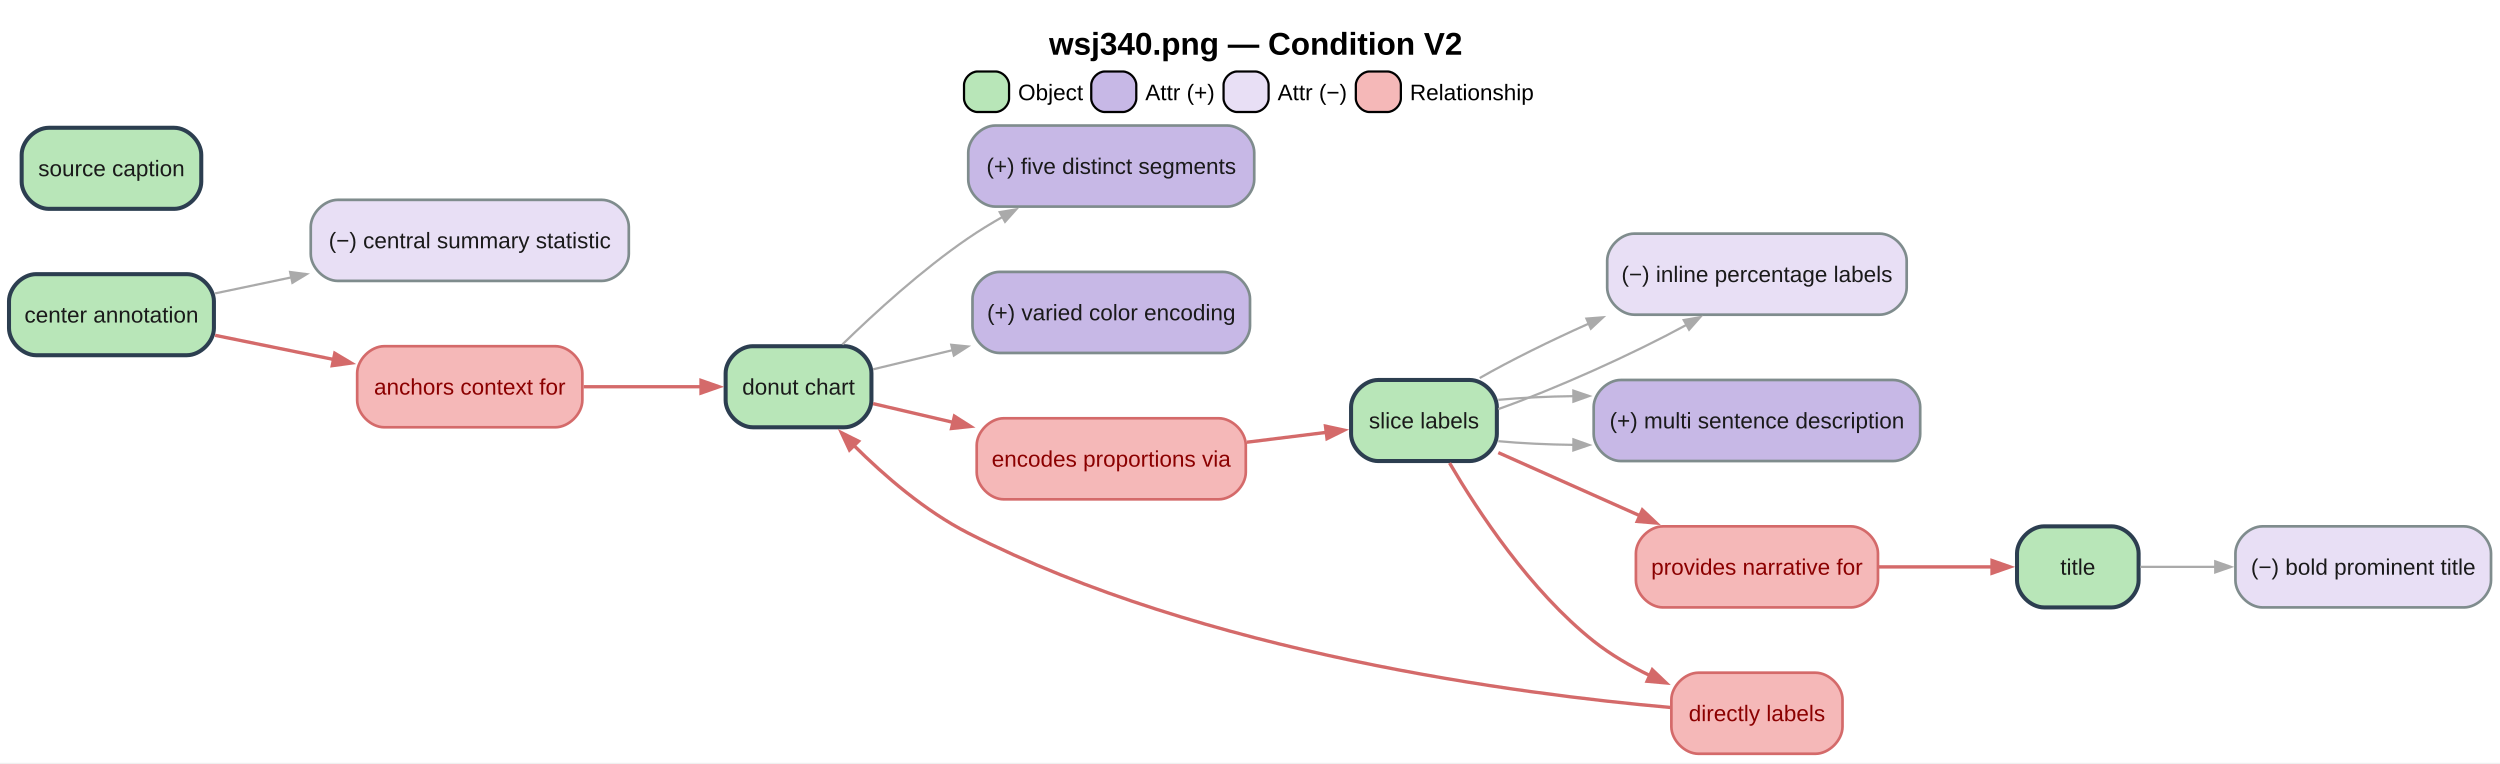
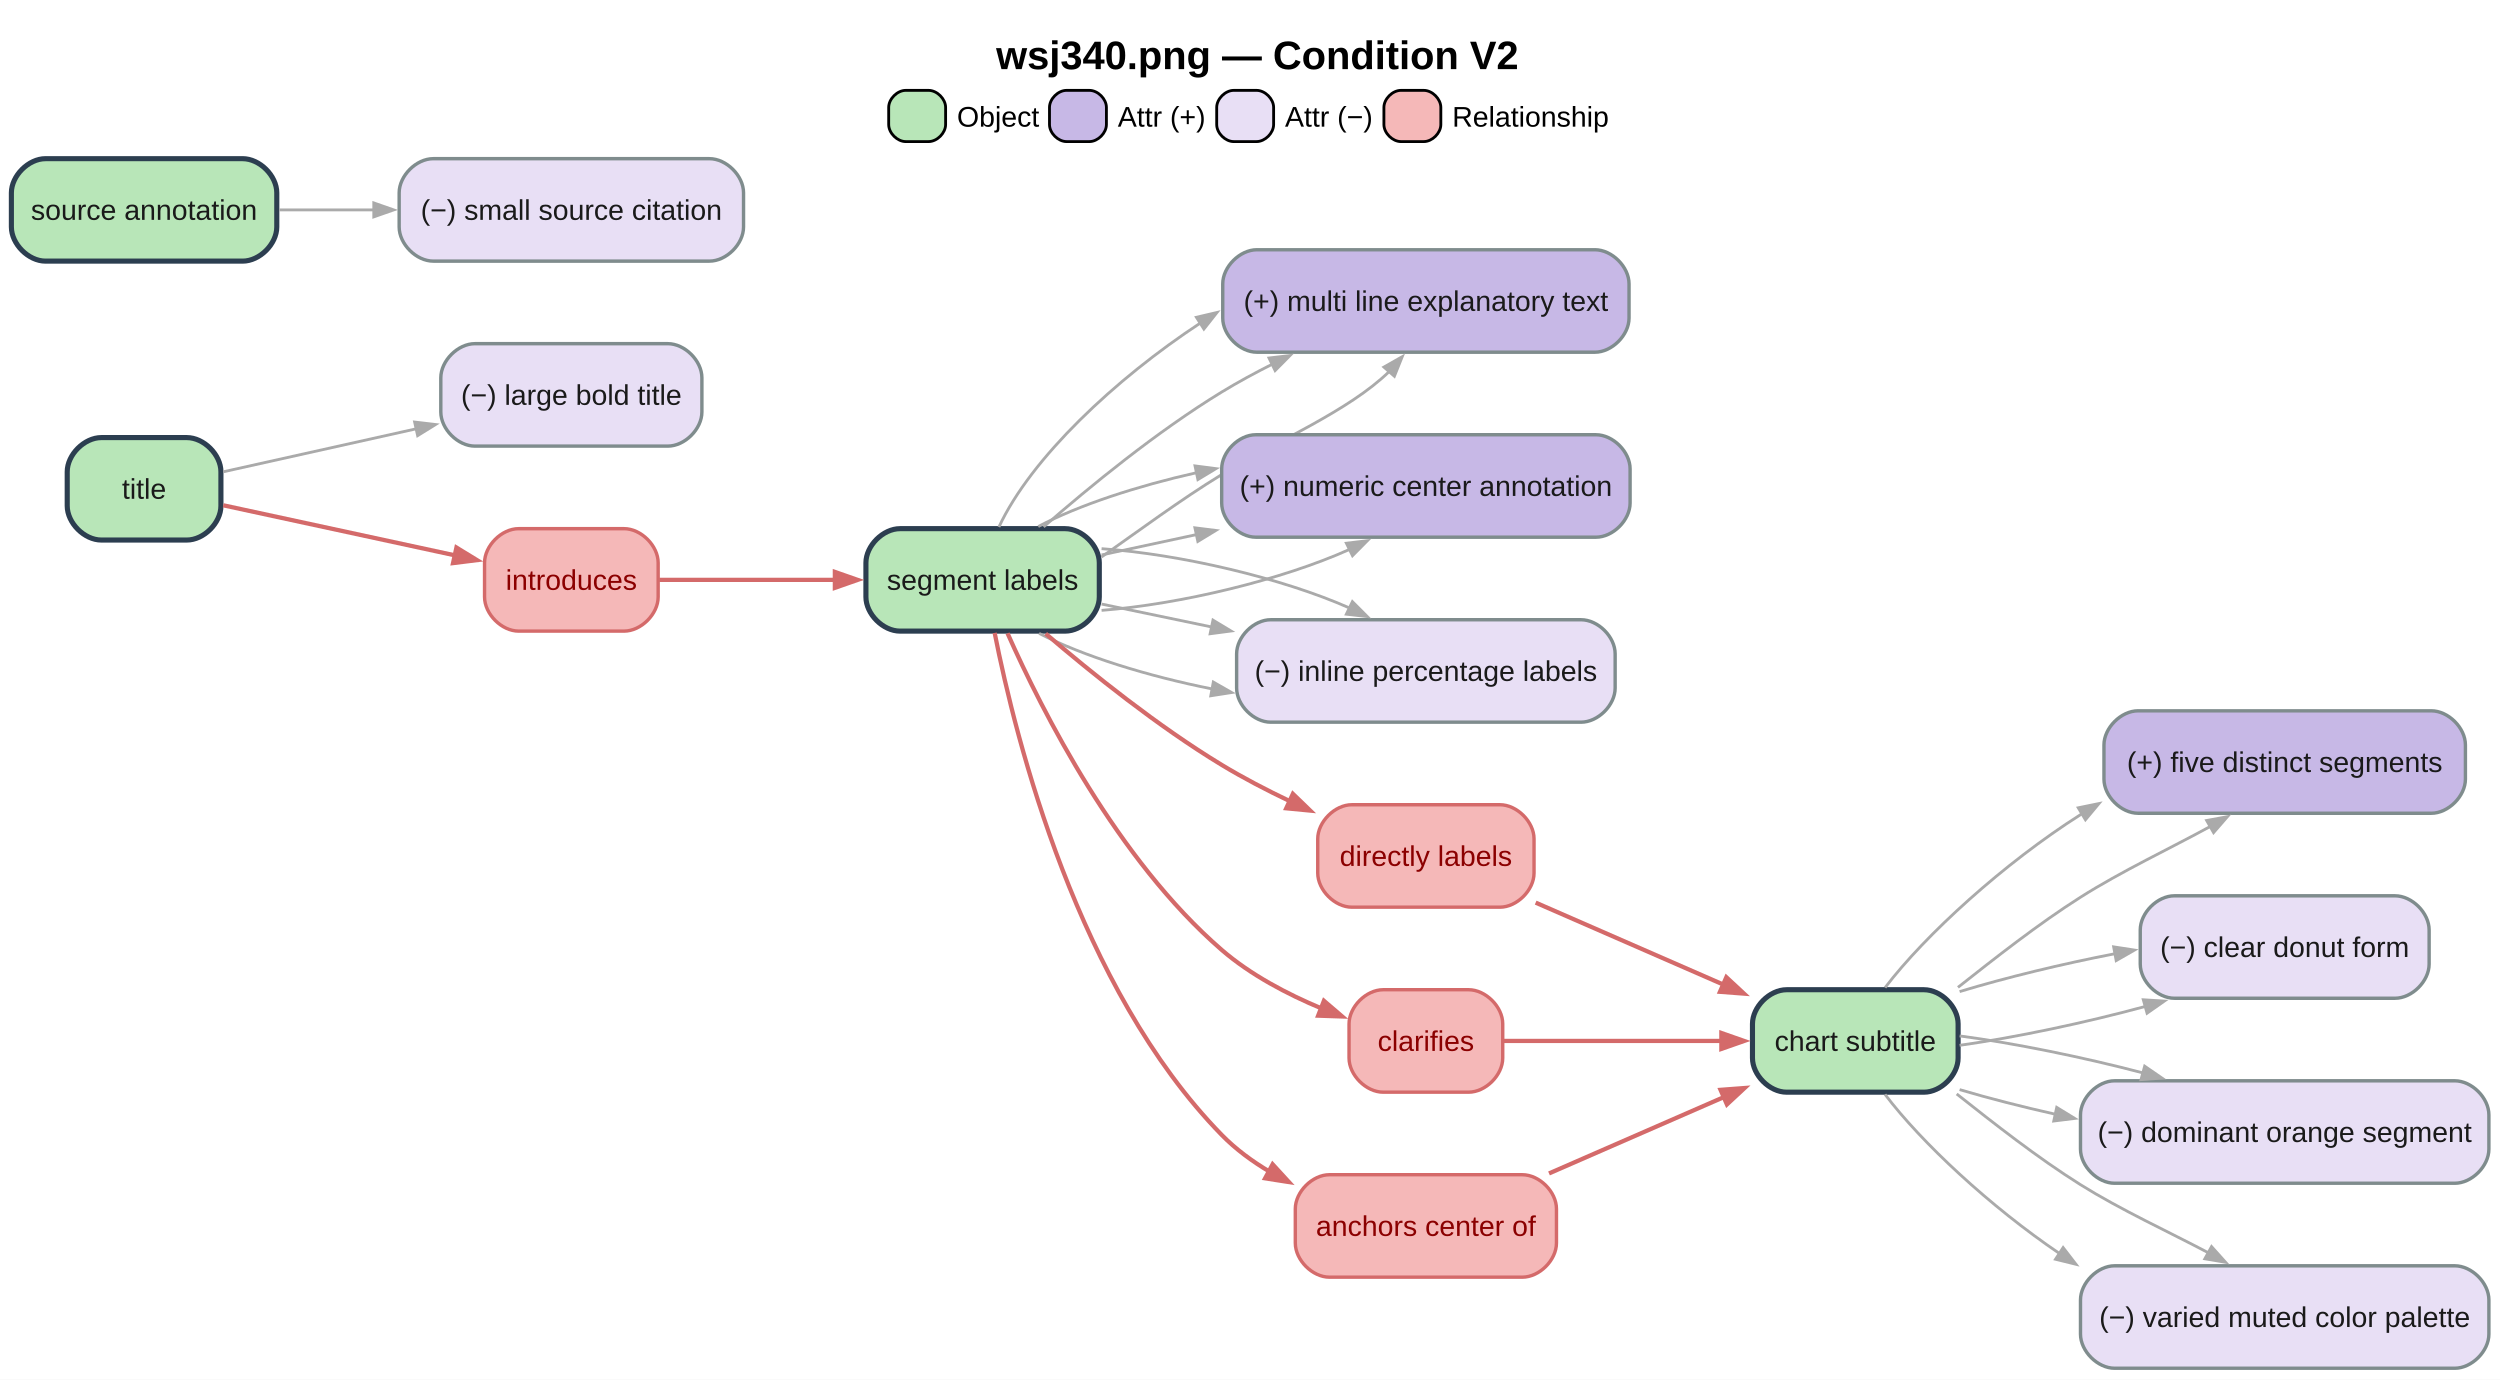
- <svg xmlns="http://www.w3.org/2000/svg" width="2313pt" height="706pt" viewBox="0.00 0.00 2313.00 706.00">
-   <g id="graph0" class="graph" transform="scale(2.08333 2.08333) rotate(0) translate(4 334.75)">
-     <polygon fill="white" stroke="none" points="-4,4 -4,-334.75 1106.25,-334.75 1106.25,4 -4,4" />
-     <text xml:space="preserve" text-anchor="start" x="461.88" y="-310.45" font-family="Arial" font-weight="bold" font-size="14.00">wsj340.png — Condition V2</text>
-     <path fill="#b8e6b8" stroke="none" d="M430.12,-285C430.12,-285 438.12,-285 438.12,-285 441.12,-285 444.12,-288 444.12,-291 444.12,-291 444.12,-297 444.12,-297 444.12,-300 441.12,-303 438.12,-303 438.12,-303 430.12,-303 430.12,-303 427.12,-303 424.12,-300 424.12,-297 424.12,-297 424.12,-291 424.12,-291 424.12,-288 427.12,-285 430.12,-285" />
-     <path fill="none" stroke="black" d="M430.12,-285C430.12,-285 438.12,-285 438.12,-285 441.12,-285 444.12,-288 444.12,-291 444.12,-291 444.12,-297 444.12,-297 444.12,-300 441.12,-303 438.12,-303 438.12,-303 430.12,-303 430.12,-303 427.12,-303 424.12,-300 424.12,-297 424.12,-297 424.12,-291 424.12,-291 424.12,-288 427.12,-285 430.12,-285" />
-     <text xml:space="preserve" text-anchor="start" x="432.62" y="-290.25" font-family="Arial" font-size="10.00"> </text>
-     <text xml:space="preserve" text-anchor="start" x="448.12" y="-290.25" font-family="Arial" font-size="10.00">Object</text>
-     <path fill="#c7b8e6" stroke="none" d="M486.62,-285C486.62,-285 494.62,-285 494.62,-285 497.62,-285 500.62,-288 500.62,-291 500.62,-291 500.62,-297 500.62,-297 500.62,-300 497.62,-303 494.62,-303 494.62,-303 486.62,-303 486.62,-303 483.62,-303 480.62,-300 480.62,-297 480.62,-297 480.62,-291 480.62,-291 480.62,-288 483.62,-285 486.62,-285" />
-     <path fill="none" stroke="black" d="M486.62,-285C486.62,-285 494.62,-285 494.62,-285 497.62,-285 500.62,-288 500.62,-291 500.62,-291 500.62,-297 500.62,-297 500.62,-300 497.62,-303 494.62,-303 494.62,-303 486.62,-303 486.62,-303 483.62,-303 480.62,-300 480.62,-297 480.62,-297 480.62,-291 480.62,-291 480.62,-288 483.62,-285 486.62,-285" />
-     <text xml:space="preserve" text-anchor="start" x="489.12" y="-290.25" font-family="Arial" font-size="10.00"> </text>
-     <text xml:space="preserve" text-anchor="start" x="504.62" y="-290.25" font-family="Arial" font-size="10.00">Attr (+)</text>
-     <path fill="#e8dff5" stroke="none" d="M545.38,-285C545.38,-285 553.38,-285 553.38,-285 556.38,-285 559.38,-288 559.38,-291 559.38,-291 559.38,-297 559.38,-297 559.38,-300 556.38,-303 553.38,-303 553.38,-303 545.38,-303 545.38,-303 542.38,-303 539.38,-300 539.38,-297 539.38,-297 539.38,-291 539.38,-291 539.38,-288 542.38,-285 545.38,-285" />
-     <path fill="none" stroke="black" d="M545.38,-285C545.38,-285 553.38,-285 553.38,-285 556.38,-285 559.38,-288 559.38,-291 559.38,-291 559.38,-297 559.38,-297 559.38,-300 556.38,-303 553.38,-303 553.38,-303 545.38,-303 545.38,-303 542.38,-303 539.38,-300 539.38,-297 539.38,-297 539.38,-291 539.38,-291 539.38,-288 542.38,-285 545.38,-285" />
-     <text xml:space="preserve" text-anchor="start" x="547.88" y="-290.25" font-family="Arial" font-size="10.00"> </text>
-     <text xml:space="preserve" text-anchor="start" x="563.38" y="-290.25" font-family="Arial" font-size="10.00">Attr (−)</text>
-     <path fill="#f5b8b8" stroke="none" d="M604.12,-285C604.12,-285 612.12,-285 612.12,-285 615.12,-285 618.12,-288 618.12,-291 618.12,-291 618.12,-297 618.12,-297 618.12,-300 615.12,-303 612.12,-303 612.12,-303 604.12,-303 604.12,-303 601.12,-303 598.12,-300 598.12,-297 598.12,-297 598.12,-291 598.12,-291 598.12,-288 601.12,-285 604.12,-285" />
-     <path fill="none" stroke="black" d="M604.12,-285C604.12,-285 612.12,-285 612.12,-285 615.12,-285 618.12,-288 618.12,-291 618.12,-291 618.12,-297 618.12,-297 618.12,-300 615.12,-303 612.12,-303 612.12,-303 604.12,-303 604.12,-303 601.12,-303 598.12,-300 598.12,-297 598.12,-297 598.12,-291 598.12,-291 598.12,-288 601.12,-285 604.12,-285" />
-     <text xml:space="preserve" text-anchor="start" x="606.62" y="-290.25" font-family="Arial" font-size="10.00"> </text>
-     <text xml:space="preserve" text-anchor="start" x="622.12" y="-290.25" font-family="Arial" font-size="10.00">Relationship</text>
+ <svg xmlns="http://www.w3.org/2000/svg" width="1830pt" height="1010pt" viewBox="0.00 0.00 1830.00 1010.00">
+   <g id="graph0" class="graph" transform="scale(2.08333 2.08333) rotate(0) translate(4 480.75)">
+     <polygon fill="white" stroke="none" points="-4,4 -4,-480.75 874.5,-480.75 874.5,4 -4,4" />
+     <text xml:space="preserve" text-anchor="start" x="346" y="-456.45" font-family="Arial" font-weight="bold" font-size="14.00">wsj340.png — Condition V2</text>
+     <path fill="#b8e6b8" stroke="none" d="M314.25,-431C314.25,-431 322.25,-431 322.25,-431 325.25,-431 328.25,-434 328.25,-437 328.25,-437 328.25,-443 328.25,-443 328.25,-446 325.25,-449 322.25,-449 322.25,-449 314.25,-449 314.25,-449 311.25,-449 308.25,-446 308.25,-443 308.25,-443 308.25,-437 308.25,-437 308.25,-434 311.25,-431 314.25,-431" />
+     <path fill="none" stroke="black" d="M314.25,-431C314.25,-431 322.25,-431 322.25,-431 325.25,-431 328.25,-434 328.25,-437 328.25,-437 328.25,-443 328.25,-443 328.25,-446 325.25,-449 322.25,-449 322.25,-449 314.25,-449 314.25,-449 311.25,-449 308.25,-446 308.25,-443 308.25,-443 308.25,-437 308.25,-437 308.25,-434 311.25,-431 314.25,-431" />
+     <text xml:space="preserve" text-anchor="start" x="316.75" y="-436.25" font-family="Arial" font-size="10.00"> </text>
+     <text xml:space="preserve" text-anchor="start" x="332.25" y="-436.25" font-family="Arial" font-size="10.00">Object</text>
+     <path fill="#c7b8e6" stroke="none" d="M370.75,-431C370.75,-431 378.75,-431 378.75,-431 381.75,-431 384.75,-434 384.75,-437 384.75,-437 384.75,-443 384.75,-443 384.75,-446 381.75,-449 378.75,-449 378.75,-449 370.75,-449 370.75,-449 367.75,-449 364.75,-446 364.75,-443 364.75,-443 364.75,-437 364.75,-437 364.75,-434 367.75,-431 370.75,-431" />
+     <path fill="none" stroke="black" d="M370.75,-431C370.75,-431 378.75,-431 378.75,-431 381.75,-431 384.75,-434 384.75,-437 384.75,-437 384.75,-443 384.75,-443 384.75,-446 381.75,-449 378.75,-449 378.75,-449 370.75,-449 370.75,-449 367.75,-449 364.75,-446 364.75,-443 364.75,-443 364.75,-437 364.75,-437 364.75,-434 367.75,-431 370.75,-431" />
+     <text xml:space="preserve" text-anchor="start" x="373.25" y="-436.25" font-family="Arial" font-size="10.00"> </text>
+     <text xml:space="preserve" text-anchor="start" x="388.75" y="-436.25" font-family="Arial" font-size="10.00">Attr (+)</text>
+     <path fill="#e8dff5" stroke="none" d="M429.5,-431C429.5,-431 437.5,-431 437.5,-431 440.5,-431 443.5,-434 443.5,-437 443.5,-437 443.5,-443 443.5,-443 443.5,-446 440.5,-449 437.5,-449 437.5,-449 429.5,-449 429.5,-449 426.5,-449 423.5,-446 423.5,-443 423.5,-443 423.5,-437 423.5,-437 423.5,-434 426.5,-431 429.5,-431" />
+     <path fill="none" stroke="black" d="M429.5,-431C429.5,-431 437.5,-431 437.5,-431 440.5,-431 443.5,-434 443.5,-437 443.5,-437 443.5,-443 443.5,-443 443.5,-446 440.5,-449 437.5,-449 437.5,-449 429.5,-449 429.5,-449 426.5,-449 423.5,-446 423.5,-443 423.5,-443 423.5,-437 423.5,-437 423.5,-434 426.5,-431 429.5,-431" />
+     <text xml:space="preserve" text-anchor="start" x="432" y="-436.25" font-family="Arial" font-size="10.00"> </text>
+     <text xml:space="preserve" text-anchor="start" x="447.5" y="-436.25" font-family="Arial" font-size="10.00">Attr (−)</text>
+     <path fill="#f5b8b8" stroke="none" d="M488.25,-431C488.25,-431 496.25,-431 496.25,-431 499.25,-431 502.25,-434 502.25,-437 502.25,-437 502.25,-443 502.25,-443 502.25,-446 499.25,-449 496.25,-449 496.25,-449 488.25,-449 488.25,-449 485.25,-449 482.25,-446 482.25,-443 482.25,-443 482.25,-437 482.25,-437 482.25,-434 485.25,-431 488.25,-431" />
+     <path fill="none" stroke="black" d="M488.25,-431C488.25,-431 496.25,-431 496.25,-431 499.25,-431 502.25,-434 502.25,-437 502.25,-437 502.25,-443 502.25,-443 502.25,-446 499.25,-449 496.25,-449 496.25,-449 488.25,-449 488.25,-449 485.25,-449 482.25,-446 482.25,-443 482.25,-443 482.25,-437 482.25,-437 482.25,-434 485.25,-431 488.25,-431" />
+     <text xml:space="preserve" text-anchor="start" x="490.75" y="-436.25" font-family="Arial" font-size="10.00"> </text>
+     <text xml:space="preserve" text-anchor="start" x="506.25" y="-436.25" font-family="Arial" font-size="10.00">Relationship</text>
    <g id="node1" class="node">
-       <path fill="#b8e6b8" stroke="#2c3e50" stroke-width="1.8" d="M371,-181C371,-181 330.25,-181 330.25,-181 324.25,-181 318.25,-175 318.25,-169 318.25,-169 318.25,-157 318.25,-157 318.25,-151 324.25,-145 330.25,-145 330.25,-145 371,-145 371,-145 377,-145 383,-151 383,-157 383,-157 383,-169 383,-169 383,-175 377,-181 371,-181" />
-       <text xml:space="preserve" text-anchor="middle" x="350.62" y="-159.5" font-family="Arial" font-size="10.00" fill="#1a1a1a">donut chart</text>
+       <path fill="#b8e6b8" stroke="#2c3e50" stroke-width="1.8" d="M672,-133C672,-133 623.75,-133 623.75,-133 617.75,-133 611.75,-127 611.75,-121 611.75,-121 611.75,-109 611.75,-109 611.75,-103 617.75,-97 623.75,-97 623.75,-97 672,-97 672,-97 678,-97 684,-103 684,-109 684,-109 684,-121 684,-121 684,-127 678,-133 672,-133" />
+       <text xml:space="preserve" text-anchor="middle" x="647.88" y="-111.5" font-family="Arial" font-size="10.00" fill="#1a1a1a">chart subtitle</text>
+     </g>
+     <g id="node5" class="node">
+       <path fill="#c7b8e6" stroke="#7f8c8d" stroke-width="1.2" d="M850.25,-231C850.25,-231 747.25,-231 747.25,-231 741.25,-231 735.25,-225 735.25,-219 735.25,-219 735.25,-207 735.25,-207 735.25,-201 741.25,-195 747.25,-195 747.25,-195 850.25,-195 850.25,-195 856.25,-195 862.25,-201 862.25,-207 862.25,-207 862.25,-219 862.25,-219 862.25,-225 856.25,-231 850.25,-231" />
+       <text xml:space="preserve" text-anchor="middle" x="798.75" y="-209.5" font-family="Arial" font-size="10.00" fill="#1a1a1a">(+) five distinct segments</text>
+     </g>
+     <g id="edge1" class="edge">
+       <path fill="none" stroke="#aaaaaa" d="M683.95,-133.83C696.92,-144.06 712.1,-156.05 727,-165.5 741.39,-174.63 758.71,-182.75 772.61,-190.37" />
+       <polygon fill="#aaaaaa" stroke="#aaaaaa" points="771.33,-192.46 778.63,-193.8 773.76,-188.2 771.33,-192.46" />
+     </g>
+     <g id="edge9" class="edge">
+       <path fill="none" stroke="#aaaaaa" d="M658.35,-133.75C672.45,-152.27 700.18,-177.49 727,-194.5 727.31,-194.7 727.63,-194.9 727.95,-195.1" />
+       <polygon fill="#aaaaaa" stroke="#aaaaaa" points="726.22,-196.92 733.49,-198.41 728.74,-192.71 726.22,-196.92" />
    </g>
    <g id="node6" class="node">
-       <path fill="#c7b8e6" stroke="#7f8c8d" stroke-width="1.2" d="M541,-279C541,-279 438,-279 438,-279 432,-279 426,-273 426,-267 426,-267 426,-255 426,-255 426,-249 432,-243 438,-243 438,-243 541,-243 541,-243 547,-243 553,-249 553,-255 553,-255 553,-267 553,-267 553,-273 547,-279 541,-279" />
-       <text xml:space="preserve" text-anchor="middle" x="489.5" y="-257.5" font-family="Arial" font-size="10.00" fill="#1a1a1a">(+) five distinct segments</text>
+       <path fill="#e8dff5" stroke="#7f8c8d" stroke-width="1.2" d="M837.5,-166C837.5,-166 760,-166 760,-166 754,-166 748,-160 748,-154 748,-154 748,-142 748,-142 748,-136 754,-130 760,-130 760,-130 837.5,-130 837.5,-130 843.5,-130 849.5,-136 849.5,-142 849.5,-142 849.5,-154 849.5,-154 849.5,-160 843.5,-166 837.5,-166" />
+       <text xml:space="preserve" text-anchor="middle" x="798.75" y="-144.5" font-family="Arial" font-size="10.00" fill="#1a1a1a">(−) clear donut form</text>
    </g>
-     <g id="edge1" class="edge">
-       <path fill="none" stroke="#aaaaaa" d="M370.09,-181.79C384.51,-195.84 405.48,-214.97 426,-229 430.84,-232.31 436.07,-235.51 441.38,-238.52" />
-       <polygon fill="#aaaaaa" stroke="#aaaaaa" points="439.98,-240.54 447.29,-241.77 442.34,-236.25 439.98,-240.54" />
+     <g id="edge2" class="edge">
+       <path fill="none" stroke="#aaaaaa" d="M684.53,-113.46C704.14,-116.21 728.72,-121.4 749.96,-127.18" />
+       <polygon fill="#aaaaaa" stroke="#aaaaaa" points="749.07,-129.47 756.47,-129.01 750.39,-124.75 749.07,-129.47" />
+     </g>
+     <g id="edge10" class="edge">
+       <path fill="none" stroke="#aaaaaa" d="M684.53,-132.34C700.87,-137.3 720.67,-142.09 739.1,-145.65" />
+       <polygon fill="#aaaaaa" stroke="#aaaaaa" points="738.65,-148.06 745.98,-146.93 739.54,-143.24 738.65,-148.06" />
    </g>
    <g id="node7" class="node">
-       <path fill="#c7b8e6" stroke="#7f8c8d" stroke-width="1.2" d="M539.12,-214C539.12,-214 439.88,-214 439.88,-214 433.88,-214 427.88,-208 427.88,-202 427.88,-202 427.88,-190 427.88,-190 427.88,-184 433.88,-178 439.88,-178 439.88,-178 539.12,-178 539.12,-178 545.12,-178 551.12,-184 551.12,-190 551.12,-190 551.12,-202 551.12,-202 551.12,-208 545.12,-214 539.12,-214" />
-       <text xml:space="preserve" text-anchor="middle" x="489.5" y="-192.5" font-family="Arial" font-size="10.00" fill="#1a1a1a">(+) varied color encoding</text>
+       <path fill="#e8dff5" stroke="#7f8c8d" stroke-width="1.2" d="M858.5,-101C858.5,-101 739,-101 739,-101 733,-101 727,-95 727,-89 727,-89 727,-77 727,-77 727,-71 733,-65 739,-65 739,-65 858.5,-65 858.5,-65 864.5,-65 870.5,-71 870.5,-77 870.5,-77 870.5,-89 870.5,-89 870.5,-95 864.5,-101 858.5,-101" />
+       <text xml:space="preserve" text-anchor="middle" x="798.75" y="-79.5" font-family="Arial" font-size="10.00" fill="#1a1a1a">(−) dominant orange segment</text>
    </g>
-     <g id="edge2" class="edge">
-       <path fill="none" stroke="#aaaaaa" d="M383.72,-170.74C394.41,-173.32 406.77,-176.3 419.18,-179.29" />
-       <polygon fill="#aaaaaa" stroke="#aaaaaa" points="418.46,-181.63 425.84,-180.89 419.61,-176.87 418.46,-181.63" />
+     <g id="edge3" class="edge">
+       <path fill="none" stroke="#aaaaaa" d="M684.53,-97.9C694.81,-94.85 706.45,-91.88 718.26,-89.23" />
+       <polygon fill="#aaaaaa" stroke="#aaaaaa" points="718.65,-91.66 724.97,-87.78 717.61,-86.87 718.65,-91.66" />
+     </g>
+     <g id="edge11" class="edge">
+       <path fill="none" stroke="#aaaaaa" d="M684.53,-116.77C703.82,-114.2 727.93,-109.3 748.94,-103.77" />
+       <polygon fill="#aaaaaa" stroke="#aaaaaa" points="749.55,-106.14 755.66,-101.94 748.26,-101.42 749.55,-106.14" />
+     </g>
+     <g id="node8" class="node">
+       <path fill="#e8dff5" stroke="#7f8c8d" stroke-width="1.2" d="M858.5,-36C858.5,-36 739,-36 739,-36 733,-36 727,-30 727,-24 727,-24 727,-12 727,-12 727,-6 733,0 739,0 739,0 858.5,0 858.5,0 864.5,0 870.5,-6 870.5,-12 870.5,-12 870.5,-24 870.5,-24 870.5,-30 864.5,-36 858.5,-36" />
+       <text xml:space="preserve" text-anchor="middle" x="798.75" y="-14.5" font-family="Arial" font-size="10.00" fill="#1a1a1a">(−) varied muted color palette</text>
+     </g>
+     <g id="edge4" class="edge">
+       <path fill="none" stroke="#aaaaaa" d="M658.33,-96.21C671.13,-79.3 695.23,-56.83 719.76,-40.22" />
+       <polygon fill="#aaaaaa" stroke="#aaaaaa" points="720.9,-42.4 725.42,-36.53 718.22,-38.3 720.9,-42.4" />
+     </g>
+     <g id="edge12" class="edge">
+       <path fill="none" stroke="#aaaaaa" d="M683.5,-96.38C696.55,-86.07 711.9,-73.96 727,-64.5 741.17,-55.63 758.22,-47.84 772.03,-40.52" />
+       <polygon fill="#aaaaaa" stroke="#aaaaaa" points="773.05,-42.75 778,-37.23 770.69,-38.46 773.05,-42.75" />
+     </g>
+     <g id="node2" class="node">
+       <path fill="#b8e6b8" stroke="#2c3e50" stroke-width="1.8" d="M61.62,-327C61.62,-327 31.62,-327 31.62,-327 25.62,-327 19.62,-321 19.62,-315 19.62,-315 19.62,-303 19.62,-303 19.62,-297 25.62,-291 31.62,-291 31.62,-291 61.62,-291 61.62,-291 67.62,-291 73.62,-297 73.62,-303 73.62,-303 73.62,-315 73.62,-315 73.62,-321 67.62,-327 61.62,-327" />
+       <text xml:space="preserve" text-anchor="middle" x="46.62" y="-305.5" font-family="Arial" font-size="10.00" fill="#1a1a1a">title</text>
+     </g>
+     <g id="node9" class="node">
+       <path fill="#e8dff5" stroke="#7f8c8d" stroke-width="1.2" d="M230.62,-360C230.62,-360 162.88,-360 162.88,-360 156.88,-360 150.88,-354 150.88,-348 150.88,-348 150.88,-336 150.88,-336 150.88,-330 156.88,-324 162.88,-324 162.88,-324 230.62,-324 230.62,-324 236.62,-324 242.62,-330 242.62,-336 242.62,-336 242.62,-348 242.62,-348 242.62,-354 236.62,-360 230.62,-360" />
+       <text xml:space="preserve" text-anchor="middle" x="196.75" y="-338.5" font-family="Arial" font-size="10.00" fill="#1a1a1a">(−) large bold title</text>
+     </g>
+     <g id="edge5" class="edge">
+       <path fill="none" stroke="#aaaaaa" d="M74.45,-314.98C93.39,-319.2 119.41,-324.99 142.49,-330.14" />
+       <polygon fill="#aaaaaa" stroke="#aaaaaa" points="141.68,-332.46 149.04,-331.59 142.74,-327.68 141.68,-332.46" />
+     </g>
+     <g id="node17" class="node">
+       <path fill="#f5b8b8" stroke="#d46a6a" stroke-width="1.2" d="M215.25,-295C215.25,-295 178.25,-295 178.25,-295 172.25,-295 166.25,-289 166.25,-283 166.25,-283 166.25,-271 166.25,-271 166.25,-265 172.25,-259 178.25,-259 178.25,-259 215.25,-259 215.25,-259 221.25,-259 227.25,-265 227.25,-271 227.25,-271 227.25,-283 227.25,-283 227.25,-289 221.25,-295 215.25,-295" />
+       <text xml:space="preserve" text-anchor="middle" x="196.75" y="-273.5" font-family="Arial" font-size="10.00" fill="#8b0000">introduces</text>
+     </g>
+     <g id="edge26" class="edge">
+       <path fill="none" stroke="#d46a6a" stroke-width="1.5" d="M74.45,-303.21C97.19,-298.29 130.13,-291.18 155.95,-285.6" />
+       <polygon fill="#d46a6a" stroke="#d46a6a" stroke-width="1.5" points="156.37,-288.37 163.6,-283.95 155.18,-282.9 156.37,-288.37" />
+     </g>
+     <g id="node3" class="node">
+       <path fill="#b8e6b8" stroke="#2c3e50" stroke-width="1.8" d="M370.25,-295C370.25,-295 312.25,-295 312.25,-295 306.25,-295 300.25,-289 300.25,-283 300.25,-283 300.25,-271 300.25,-271 300.25,-265 306.25,-259 312.25,-259 312.25,-259 370.25,-259 370.25,-259 376.25,-259 382.25,-265 382.25,-271 382.25,-271 382.25,-283 382.25,-283 382.25,-289 376.25,-295 370.25,-295" />
+       <text xml:space="preserve" text-anchor="middle" x="341.25" y="-273.5" font-family="Arial" font-size="10.00" fill="#1a1a1a">segment labels</text>
+     </g>
+     <g id="node10" class="node">
+       <path fill="#c7b8e6" stroke="#7f8c8d" stroke-width="1.2" d="M556.38,-393C556.38,-393 437.62,-393 437.62,-393 431.62,-393 425.62,-387 425.62,-381 425.62,-381 425.62,-369 425.62,-369 425.62,-363 431.62,-357 437.62,-357 437.62,-357 556.38,-357 556.38,-357 562.38,-357 568.38,-363 568.38,-369 568.38,-369 568.38,-381 568.38,-381 568.38,-387 562.38,-393 556.38,-393" />
+       <text xml:space="preserve" text-anchor="middle" x="497" y="-371.5" font-family="Arial" font-size="10.00" fill="#1a1a1a">(+) multi line explanatory text</text>
+     </g>
+     <g id="edge6" class="edge">
+       <path fill="none" stroke="#aaaaaa" d="M383,-285.03C396.01,-294.17 410.8,-305.17 425.25,-314 444.88,-325.99 469.77,-336.21 484.19,-350.28" />
+       <polygon fill="#aaaaaa" stroke="#aaaaaa" points="482.24,-351.77 488.69,-355.43 485.93,-348.54 482.24,-351.77" />
+     </g>
+     <g id="edge13" class="edge">
+       <path fill="none" stroke="#aaaaaa" d="M362.68,-295.62C378.87,-309.76 402.47,-329.09 425.25,-343 430.96,-346.48 437.11,-349.82 443.31,-352.93" />
+       <polygon fill="#aaaaaa" stroke="#aaaaaa" points="441.88,-354.96 449.25,-355.82 444.02,-350.55 441.88,-354.96" />
+     </g>
+     <g id="edge16" class="edge">
+       <path fill="none" stroke="#aaaaaa" d="M346.98,-295.58C358.24,-319.8 387.9,-347.61 417.71,-367.22" />
+       <polygon fill="#aaaaaa" stroke="#aaaaaa" points="416.37,-369.27 423.6,-370.96 419,-365.13 416.37,-369.27" />
+     </g>
+     <g id="node11" class="node">
+       <path fill="#c7b8e6" stroke="#7f8c8d" stroke-width="1.2" d="M556.75,-328C556.75,-328 437.25,-328 437.25,-328 431.25,-328 425.25,-322 425.25,-316 425.25,-316 425.25,-304 425.25,-304 425.25,-298 431.25,-292 437.25,-292 437.25,-292 556.75,-292 556.75,-292 562.75,-292 568.75,-298 568.75,-304 568.75,-304 568.75,-316 568.75,-316 568.75,-322 562.75,-328 556.75,-328" />
+       <text xml:space="preserve" text-anchor="middle" x="497" y="-306.5" font-family="Arial" font-size="10.00" fill="#1a1a1a">(+) numeric center annotation</text>
+     </g>
+     <g id="edge7" class="edge">
+       <path fill="none" stroke="#aaaaaa" d="M383.05,-266.29C410.7,-268.45 446.41,-277.02 470.2,-287.72" />
+       <polygon fill="#aaaaaa" stroke="#aaaaaa" points="469.06,-289.89 476.43,-290.76 471.21,-285.49 469.06,-289.89" />
+     </g>
+     <g id="edge14" class="edge">
+       <path fill="none" stroke="#aaaaaa" d="M383.05,-285.76C393.46,-287.99 405.01,-290.47 416.63,-292.97" />
+       <polygon fill="#aaaaaa" stroke="#aaaaaa" points="415.84,-295.3 423.2,-294.37 416.87,-290.51 415.84,-295.3" />
+     </g>
+     <g id="edge17" class="edge">
+       <path fill="none" stroke="#aaaaaa" d="M360.8,-295.75C374.97,-303.25 395.56,-309.99 416.41,-314.66" />
+       <polygon fill="#aaaaaa" stroke="#aaaaaa" points="415.88,-317.05 423.24,-316.09 416.89,-312.25 415.88,-317.05" />
+     </g>
+     <g id="node12" class="node">
+       <path fill="#e8dff5" stroke="#7f8c8d" stroke-width="1.2" d="M551.5,-263C551.5,-263 442.5,-263 442.5,-263 436.5,-263 430.5,-257 430.5,-251 430.5,-251 430.5,-239 430.5,-239 430.5,-233 436.5,-227 442.5,-227 442.5,-227 551.5,-227 551.5,-227 557.5,-227 563.5,-233 563.5,-239 563.5,-239 563.5,-251 563.5,-251 563.5,-257 557.5,-263 551.5,-263" />
+       <text xml:space="preserve" text-anchor="middle" x="497" y="-241.5" font-family="Arial" font-size="10.00" fill="#1a1a1a">(−) inline percentage labels</text>
+     </g>
+     <g id="edge8" class="edge">
+       <path fill="none" stroke="#aaaaaa" d="M361.1,-258.21C376.53,-250.21 399.41,-243.16 421.96,-238.67" />
+       <polygon fill="#aaaaaa" stroke="#aaaaaa" points="422.31,-241.1 428.75,-237.42 421.42,-236.28 422.31,-241.1" />
+     </g>
+     <g id="edge15" class="edge">
+       <path fill="none" stroke="#aaaaaa" d="M383.05,-268.51C394.98,-266.02 408.42,-263.23 421.75,-260.45" />
+       <polygon fill="#aaaaaa" stroke="#aaaaaa" points="422.19,-262.87 428.54,-259.04 421.19,-258.07 422.19,-262.87" />
+     </g>
+     <g id="edge18" class="edge">
+       <path fill="none" stroke="#aaaaaa" d="M383.05,-287.97C410.7,-286 446.41,-277.66 470.2,-267.11" />
+       <polygon fill="#aaaaaa" stroke="#aaaaaa" points="471.18,-269.36 476.42,-264.11 469.05,-264.95 471.18,-269.36" />
+     </g>
+     <g id="node14" class="node">
+       <path fill="#f5b8b8" stroke="#d46a6a" stroke-width="1.2" d="M523,-198C523,-198 471,-198 471,-198 465,-198 459,-192 459,-186 459,-186 459,-174 459,-174 459,-168 465,-162 471,-162 471,-162 523,-162 523,-162 529,-162 535,-168 535,-174 535,-174 535,-186 535,-186 535,-192 529,-198 523,-198" />
+       <text xml:space="preserve" text-anchor="middle" x="497" y="-176.5" font-family="Arial" font-size="10.00" fill="#8b0000">directly labels</text>
+     </g>
+     <g id="edge20" class="edge">
+       <path fill="none" stroke="#d46a6a" stroke-width="1.5" d="M363.4,-258.11C379.59,-244.25 402.86,-225.56 425.25,-212 432.79,-207.43 441.09,-203.11 449.28,-199.21" />
+       <polygon fill="#d46a6a" stroke="#d46a6a" stroke-width="1.5" points="450.27,-201.83 456.36,-195.94 447.93,-196.75 450.27,-201.83" />
    </g>
    <g id="node15" class="node">
-       <path fill="#f5b8b8" stroke="#d46a6a" stroke-width="1.2" d="M537.25,-149C537.25,-149 441.75,-149 441.75,-149 435.75,-149 429.75,-143 429.75,-137 429.75,-137 429.75,-125 429.75,-125 429.75,-119 435.75,-113 441.75,-113 441.75,-113 537.25,-113 537.25,-113 543.25,-113 549.25,-119 549.25,-125 549.25,-125 549.25,-137 549.25,-137 549.25,-143 543.25,-149 537.25,-149" />
-       <text xml:space="preserve" text-anchor="middle" x="489.5" y="-127.5" font-family="Arial" font-size="10.00" fill="#8b0000">encodes proportions via</text>
+       <path fill="#f5b8b8" stroke="#d46a6a" stroke-width="1.2" d="M512,-133C512,-133 482,-133 482,-133 476,-133 470,-127 470,-121 470,-121 470,-109 470,-109 470,-103 476,-97 482,-97 482,-97 512,-97 512,-97 518,-97 524,-103 524,-109 524,-109 524,-121 524,-121 524,-127 518,-133 512,-133" />
+       <text xml:space="preserve" text-anchor="middle" x="497" y="-111.5" font-family="Arial" font-size="10.00" fill="#8b0000">clarifies</text>
    </g>
-     <g id="edge15" class="edge">
-       <path fill="none" stroke="#d46a6a" stroke-width="1.5" d="M383.72,-155.5C394.44,-152.99 406.84,-150.09 419.28,-147.18" />
-       <polygon fill="#d46a6a" stroke="#d46a6a" stroke-width="1.5" points="419.86,-149.92 427.02,-145.37 418.59,-144.47 419.86,-149.92" />
+     <g id="edge22" class="edge">
+       <path fill="none" stroke="#d46a6a" stroke-width="1.5" d="M350.01,-258.23C362.29,-230.58 388.61,-178.73 425.25,-147 435.38,-138.23 448.32,-131.44 460.35,-126.42" />
+       <polygon fill="#d46a6a" stroke="#d46a6a" stroke-width="1.5" points="461.17,-129.11 467.61,-123.6 459.14,-123.89 461.17,-129.11" />
    </g>
-     <g id="node2" class="node">
-       <path fill="#b8e6b8" stroke="#2c3e50" stroke-width="1.8" d="M933.75,-101C933.75,-101 903.75,-101 903.75,-101 897.75,-101 891.75,-95 891.75,-89 891.75,-89 891.75,-77 891.75,-77 891.75,-71 897.75,-65 903.75,-65 903.75,-65 933.75,-65 933.75,-65 939.75,-65 945.75,-71 945.75,-77 945.75,-77 945.75,-89 945.75,-89 945.75,-95 939.75,-101 933.75,-101" />
-       <text xml:space="preserve" text-anchor="middle" x="918.75" y="-79.5" font-family="Arial" font-size="10.00" fill="#1a1a1a">title</text>
+     <g id="node16" class="node">
+       <path fill="#f5b8b8" stroke="#d46a6a" stroke-width="1.2" d="M530.88,-68C530.88,-68 463.12,-68 463.12,-68 457.12,-68 451.12,-62 451.12,-56 451.12,-56 451.12,-44 451.12,-44 451.12,-38 457.12,-32 463.12,-32 463.12,-32 530.88,-32 530.88,-32 536.88,-32 542.88,-38 542.88,-44 542.88,-44 542.88,-56 542.88,-56 542.88,-62 536.88,-68 530.88,-68" />
+       <text xml:space="preserve" text-anchor="middle" x="497" y="-46.5" font-family="Arial" font-size="10.00" fill="#8b0000">anchors center of</text>
    </g>
-     <g id="node8" class="node">
-       <path fill="#e8dff5" stroke="#7f8c8d" stroke-width="1.2" d="M1090.25,-101C1090.25,-101 1000.75,-101 1000.75,-101 994.75,-101 988.75,-95 988.75,-89 988.75,-89 988.75,-77 988.75,-77 988.75,-71 994.75,-65 1000.75,-65 1000.75,-65 1090.25,-65 1090.25,-65 1096.25,-65 1102.25,-71 1102.25,-77 1102.25,-77 1102.25,-89 1102.25,-89 1102.25,-95 1096.25,-101 1090.25,-101" />
-       <text xml:space="preserve" text-anchor="middle" x="1045.5" y="-79.5" font-family="Arial" font-size="10.00" fill="#1a1a1a">(−) bold prominent title</text>
-     </g>
-     <g id="edge3" class="edge">
-       <path fill="none" stroke="#aaaaaa" d="M946.51,-83C956.46,-83 968.22,-83 980.09,-83" />
-       <polygon fill="#aaaaaa" stroke="#aaaaaa" points="979.78,-85.45 986.78,-83 979.78,-80.55 979.78,-85.45" />
-     </g>
-     <g id="node3" class="node">
-       <path fill="#b8e6b8" stroke="#2c3e50" stroke-width="1.8" d="M648.75,-166C648.75,-166 608,-166 608,-166 602,-166 596,-160 596,-154 596,-154 596,-142 596,-142 596,-136 602,-130 608,-130 608,-130 648.75,-130 648.75,-130 654.75,-130 660.75,-136 660.75,-142 660.75,-142 660.75,-154 660.75,-154 660.75,-160 654.75,-166 648.75,-166" />
-       <text xml:space="preserve" text-anchor="middle" x="628.38" y="-144.5" font-family="Arial" font-size="10.00" fill="#1a1a1a">slice labels</text>
-     </g>
-     <g id="node9" class="node">
-       <path fill="#e8dff5" stroke="#7f8c8d" stroke-width="1.2" d="M830.75,-231C830.75,-231 721.75,-231 721.75,-231 715.75,-231 709.75,-225 709.75,-219 709.75,-219 709.75,-207 709.75,-207 709.75,-201 715.75,-195 721.75,-195 721.75,-195 830.75,-195 830.75,-195 836.75,-195 842.75,-201 842.75,-207 842.75,-207 842.75,-219 842.75,-219 842.75,-225 836.75,-231 830.75,-231" />
-       <text xml:space="preserve" text-anchor="middle" x="776.25" y="-209.5" font-family="Arial" font-size="10.00" fill="#1a1a1a">(−) inline percentage labels</text>
-     </g>
-     <g id="edge4" class="edge">
-       <path fill="none" stroke="#aaaaaa" d="M661.39,-153.08C686.32,-161.87 720.68,-177.25 745.12,-190.57" />
-       <polygon fill="#aaaaaa" stroke="#aaaaaa" points="743.74,-192.61 751.04,-193.89 746.13,-188.33 743.74,-192.61" />
-     </g>
-     <g id="edge6" class="edge">
-       <path fill="none" stroke="#aaaaaa" d="M653.14,-166.87C666.56,-174.56 684.14,-183.26 701.76,-191.13" />
-       <polygon fill="#aaaaaa" stroke="#aaaaaa" points="700.53,-193.26 707.92,-193.84 702.5,-188.78 700.53,-193.26" />
-     </g>
-     <g id="node10" class="node">
-       <path fill="#c7b8e6" stroke="#7f8c8d" stroke-width="1.2" d="M836.75,-166C836.75,-166 715.75,-166 715.75,-166 709.75,-166 703.75,-160 703.75,-154 703.75,-154 703.75,-142 703.75,-142 703.75,-136 709.75,-130 715.75,-130 715.75,-130 836.75,-130 836.75,-130 842.75,-130 848.75,-136 848.75,-142 848.75,-142 848.75,-154 848.75,-154 848.75,-160 842.75,-166 836.75,-166" />
-       <text xml:space="preserve" text-anchor="middle" x="776.25" y="-144.5" font-family="Arial" font-size="10.00" fill="#1a1a1a">(+) multi sentence description</text>
-     </g>
-     <g id="edge5" class="edge">
-       <path fill="none" stroke="#aaaaaa" d="M661.39,-138.82C671.47,-137.88 683.1,-137.33 694.99,-137.17" />
-       <polygon fill="#aaaaaa" stroke="#aaaaaa" points="694.75,-139.63 701.74,-137.13 694.72,-134.73 694.75,-139.63" />
-     </g>
-     <g id="edge7" class="edge">
-       <path fill="none" stroke="#aaaaaa" d="M661.39,-157.18C671.47,-158.12 683.1,-158.67 694.99,-158.83" />
-       <polygon fill="#aaaaaa" stroke="#aaaaaa" points="694.72,-161.27 701.74,-158.87 694.75,-156.37 694.72,-161.27" />
-     </g>
-     <g id="node12" class="node">
-       <path fill="#f5b8b8" stroke="#d46a6a" stroke-width="1.2" d="M802.25,-36C802.25,-36 750.25,-36 750.25,-36 744.25,-36 738.25,-30 738.25,-24 738.25,-24 738.25,-12 738.25,-12 738.25,-6 744.25,0 750.25,0 750.25,0 802.25,0 802.25,0 808.25,0 814.25,-6 814.25,-12 814.25,-12 814.25,-24 814.25,-24 814.25,-30 808.25,-36 802.25,-36" />
-       <text xml:space="preserve" text-anchor="middle" x="776.25" y="-14.5" font-family="Arial" font-size="10.00" fill="#8b0000">directly labels</text>
-     </g>
-     <g id="edge9" class="edge">
-       <path fill="none" stroke="#d46a6a" stroke-width="1.5" d="M639.74,-129.13C652.4,-107.55 675.65,-72.32 703.75,-50 711.26,-44.04 720.06,-38.93 728.86,-34.66" />
-       <polygon fill="#d46a6a" stroke="#d46a6a" stroke-width="1.5" points="729.79,-37.31 735.92,-31.46 727.48,-32.21 729.79,-37.31" />
-     </g>
-     <g id="node14" class="node">
-       <path fill="#f5b8b8" stroke="#d46a6a" stroke-width="1.2" d="M818,-101C818,-101 734.5,-101 734.5,-101 728.5,-101 722.5,-95 722.5,-89 722.5,-89 722.5,-77 722.5,-77 722.5,-71 728.5,-65 734.5,-65 734.5,-65 818,-65 818,-65 824,-65 830,-71 830,-77 830,-77 830,-89 830,-89 830,-95 824,-101 818,-101" />
-       <text xml:space="preserve" text-anchor="middle" x="776.25" y="-79.5" font-family="Arial" font-size="10.00" fill="#8b0000">provides narrative for</text>
-     </g>
-     <g id="edge13" class="edge">
-       <path fill="none" stroke="#d46a6a" stroke-width="1.5" d="M661.39,-133.74C679.87,-125.5 703.54,-114.95 724.5,-105.61" />
-       <polygon fill="#d46a6a" stroke="#d46a6a" stroke-width="1.5" points="725.37,-108.29 731.53,-102.48 723.09,-103.18 725.37,-108.29" />
+     <g id="edge24" class="edge">
+       <path fill="none" stroke="#d46a6a" stroke-width="1.5" d="M345.48,-258.38C352.96,-220.47 374.83,-133.56 425.25,-82 430.17,-76.96 436.04,-72.65 442.25,-68.97" />
+       <polygon fill="#d46a6a" stroke="#d46a6a" stroke-width="1.5" points="443.15,-71.67 448.88,-65.42 440.5,-66.73 443.15,-71.67" />
    </g>
    <g id="node4" class="node">
-       <path fill="#b8e6b8" stroke="#2c3e50" stroke-width="1.8" d="M79,-213C79,-213 12,-213 12,-213 6,-213 0,-207 0,-201 0,-201 0,-189 0,-189 0,-183 6,-177 12,-177 12,-177 79,-177 79,-177 85,-177 91,-183 91,-189 91,-189 91,-201 91,-201 91,-207 85,-213 79,-213" />
-       <text xml:space="preserve" text-anchor="middle" x="45.5" y="-191.5" font-family="Arial" font-size="10.00" fill="#1a1a1a">center annotation</text>
-     </g>
-     <g id="node11" class="node">
-       <path fill="#e8dff5" stroke="#7f8c8d" stroke-width="1.2" d="M263.25,-246C263.25,-246 146,-246 146,-246 140,-246 134,-240 134,-234 134,-234 134,-222 134,-222 134,-216 140,-210 146,-210 146,-210 263.25,-210 263.25,-210 269.25,-210 275.25,-216 275.25,-222 275.25,-222 275.25,-234 275.25,-234 275.25,-240 269.25,-246 263.25,-246" />
-       <text xml:space="preserve" text-anchor="middle" x="204.62" y="-224.5" font-family="Arial" font-size="10.00" fill="#1a1a1a">(−) central summary statistic</text>
-     </g>
-     <g id="edge8" class="edge">
-       <path fill="none" stroke="#aaaaaa" d="M91.53,-204.46C102.21,-206.7 113.91,-209.16 125.6,-211.61" />
-       <polygon fill="#aaaaaa" stroke="#aaaaaa" points="124.84,-213.96 132.19,-213 125.85,-209.16 124.84,-213.96" />
+       <path fill="#b8e6b8" stroke="#2c3e50" stroke-width="1.8" d="M81.25,-425C81.25,-425 12,-425 12,-425 6,-425 0,-419 0,-413 0,-413 0,-401 0,-401 0,-395 6,-389 12,-389 12,-389 81.25,-389 81.25,-389 87.25,-389 93.25,-395 93.25,-401 93.25,-401 93.25,-413 93.25,-413 93.25,-419 87.25,-425 81.25,-425" />
+       <text xml:space="preserve" text-anchor="middle" x="46.62" y="-403.5" font-family="Arial" font-size="10.00" fill="#1a1a1a">source annotation</text>
    </g>
    <g id="node13" class="node">
-       <path fill="#f5b8b8" stroke="#d46a6a" stroke-width="1.2" d="M242.62,-181C242.62,-181 166.62,-181 166.62,-181 160.62,-181 154.62,-175 154.62,-169 154.62,-169 154.62,-157 154.62,-157 154.62,-151 160.62,-145 166.62,-145 166.62,-145 242.62,-145 242.62,-145 248.62,-145 254.62,-151 254.62,-157 254.62,-157 254.62,-169 254.62,-169 254.62,-175 248.62,-181 242.62,-181" />
-       <text xml:space="preserve" text-anchor="middle" x="204.62" y="-159.5" font-family="Arial" font-size="10.00" fill="#8b0000">anchors context for</text>
+       <path fill="#e8dff5" stroke="#7f8c8d" stroke-width="1.2" d="M245.25,-425C245.25,-425 148.25,-425 148.25,-425 142.25,-425 136.25,-419 136.25,-413 136.25,-413 136.25,-401 136.25,-401 136.25,-395 142.25,-389 148.25,-389 148.25,-389 245.25,-389 245.25,-389 251.25,-389 257.25,-395 257.25,-401 257.25,-401 257.25,-413 257.25,-413 257.25,-419 251.25,-425 245.25,-425" />
+       <text xml:space="preserve" text-anchor="middle" x="196.75" y="-403.5" font-family="Arial" font-size="10.00" fill="#1a1a1a">(−) small source citation</text>
    </g>
-     <g id="edge11" class="edge">
-       <path fill="none" stroke="#d46a6a" stroke-width="1.5" d="M91.53,-185.83C108.05,-182.46 127.02,-178.6 144.59,-175.02" />
-       <polygon fill="#d46a6a" stroke="#d46a6a" stroke-width="1.5" points="144.68,-177.86 151.96,-173.52 143.56,-172.37 144.68,-177.86" />
+     <g id="edge19" class="edge">
+       <path fill="none" stroke="#aaaaaa" d="M94.09,-407C104.74,-407 116.28,-407 127.63,-407" />
+       <polygon fill="#aaaaaa" stroke="#aaaaaa" points="127.33,-409.45 134.33,-407 127.33,-404.55 127.33,-409.45" />
    </g>
-     <g id="node5" class="node">
-       <path fill="#b8e6b8" stroke="#2c3e50" stroke-width="1.8" d="M73.38,-278C73.38,-278 17.62,-278 17.62,-278 11.62,-278 5.62,-272 5.62,-266 5.62,-266 5.62,-254 5.62,-254 5.62,-248 11.62,-242 17.62,-242 17.62,-242 73.38,-242 73.38,-242 79.38,-242 85.38,-248 85.38,-254 85.38,-254 85.38,-266 85.38,-266 85.38,-272 79.38,-278 73.38,-278" />
-       <text xml:space="preserve" text-anchor="middle" x="45.5" y="-256.5" font-family="Arial" font-size="10.00" fill="#1a1a1a">source caption</text>
+     <g id="edge21" class="edge">
+       <path fill="none" stroke="#d46a6a" stroke-width="1.5" d="M535.57,-163.6C555.59,-154.86 580.37,-144.04 601.46,-134.83" />
+       <polygon fill="#d46a6a" stroke="#d46a6a" stroke-width="1.5" points="602.57,-137.4 608.78,-131.63 600.33,-132.27 602.57,-137.4" />
    </g>
-     <g id="edge10" class="edge">
-       <path fill="none" stroke="#d46a6a" stroke-width="1.5" d="M737.79,-20.57C671.55,-26.38 530.87,-44.51 426,-98 406.92,-107.73 388.76,-123.43 375.16,-136.97" />
-       <polygon fill="#d46a6a" stroke="#d46a6a" stroke-width="1.5" points="373.26,-134.91 369.68,-142.59 377.27,-138.81 373.26,-134.91" />
+     <g id="edge23" class="edge">
+       <path fill="none" stroke="#d46a6a" stroke-width="1.5" d="M524.27,-115C545.48,-115 575.82,-115 601.01,-115" />
+       <polygon fill="#d46a6a" stroke="#d46a6a" stroke-width="1.5" points="600.82,-117.8 608.82,-115 600.82,-112.2 600.82,-117.8" />
    </g>
-     <g id="edge12" class="edge">
-       <path fill="none" stroke="#d46a6a" stroke-width="1.5" d="M255.18,-163C272.29,-163 291.29,-163 307.73,-163" />
-       <polygon fill="#d46a6a" stroke="#d46a6a" stroke-width="1.5" points="307.32,-165.8 315.32,-163 307.32,-160.2 307.32,-165.8" />
+     <g id="edge25" class="edge">
+       <path fill="none" stroke="#d46a6a" stroke-width="1.5" d="M540.26,-68.45C559.47,-76.84 582.22,-86.77 601.76,-95.3" />
+       <polygon fill="#d46a6a" stroke="#d46a6a" stroke-width="1.5" points="600.53,-97.82 608.98,-98.46 602.77,-92.69 600.53,-97.82" />
    </g>
-     <g id="edge14" class="edge">
-       <path fill="none" stroke="#d46a6a" stroke-width="1.5" d="M830.37,-83C847.16,-83 865.35,-83 880.76,-83" />
-       <polygon fill="#d46a6a" stroke="#d46a6a" stroke-width="1.5" points="880.66,-85.8 888.66,-83 880.66,-80.2 880.66,-85.8" />
-     </g>
-     <g id="edge16" class="edge">
-       <path fill="none" stroke="#d46a6a" stroke-width="1.5" d="M549.74,-138.36C561.69,-139.84 574.02,-141.37 585.23,-142.77" />
-       <polygon fill="#d46a6a" stroke="#d46a6a" stroke-width="1.5" points="584.64,-145.51 592.93,-143.72 585.33,-139.96 584.64,-145.51" />
+     <g id="edge27" class="edge">
+       <path fill="none" stroke="#d46a6a" stroke-width="1.5" d="M227.62,-277C245.5,-277 268.68,-277 289.37,-277" />
+       <polygon fill="#d46a6a" stroke="#d46a6a" stroke-width="1.5" points="289.34,-279.8 297.34,-277 289.34,-274.2 289.34,-279.8" />
    </g>
  </g>
</svg>
